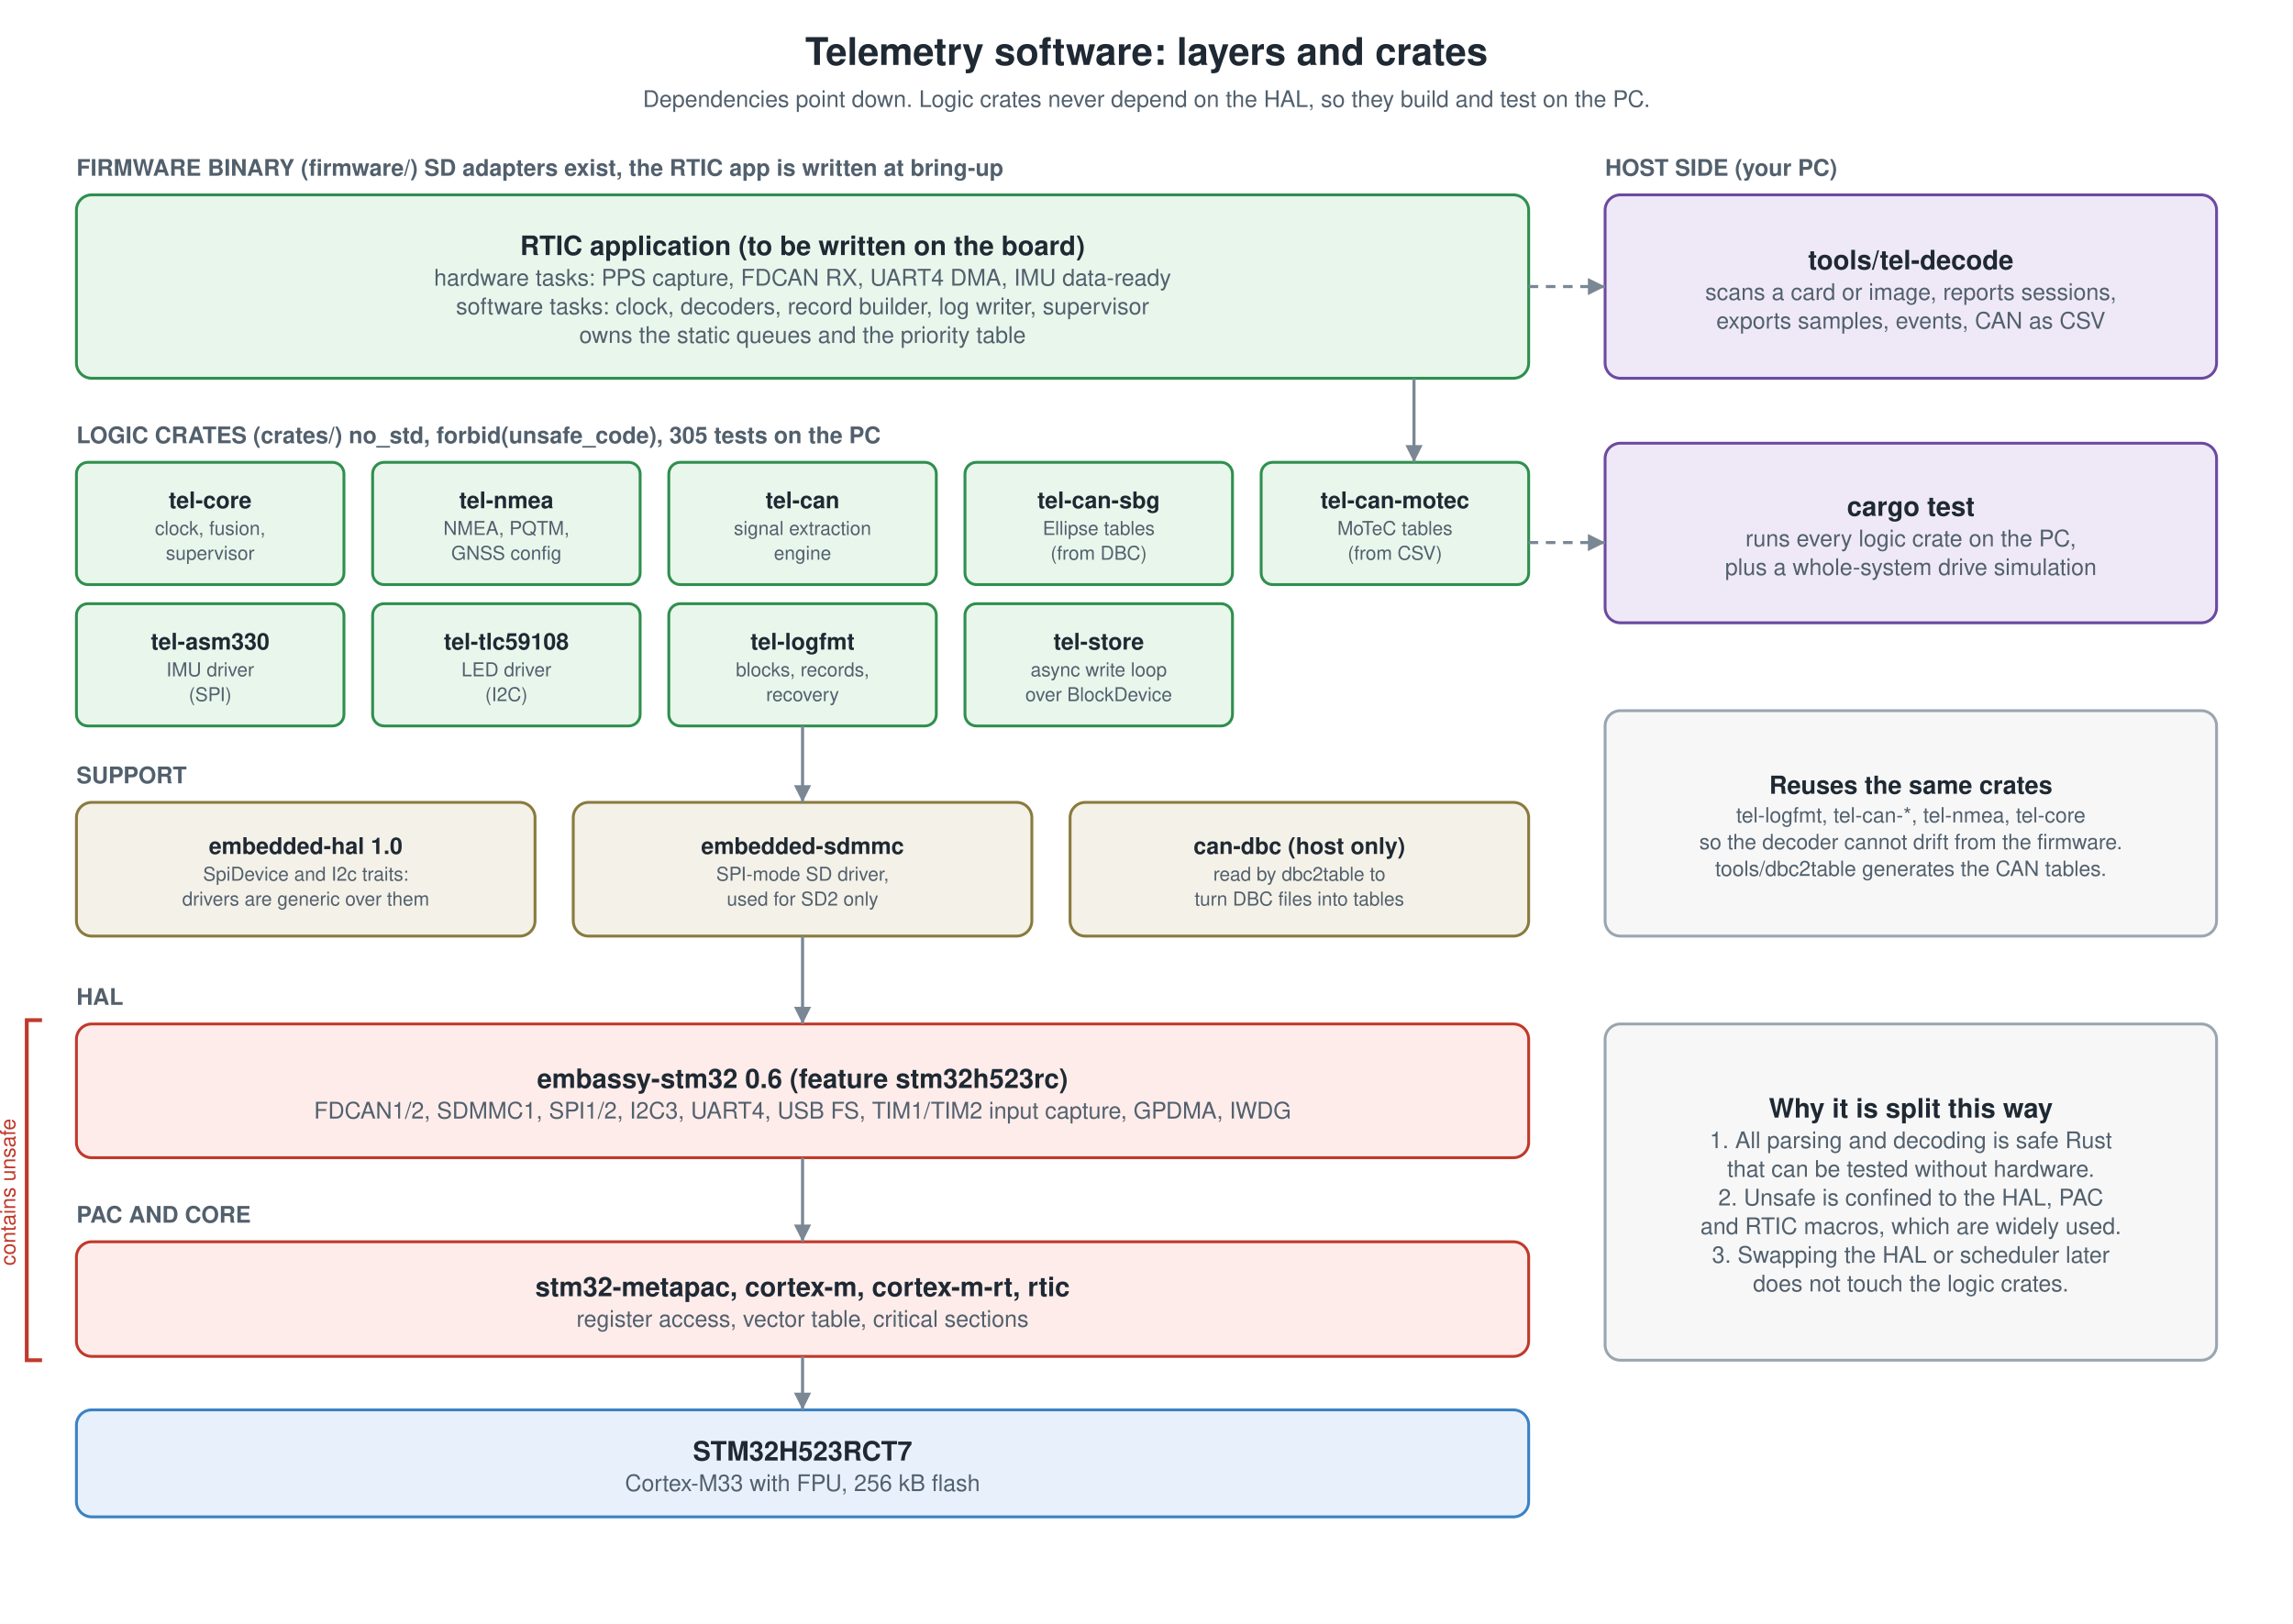
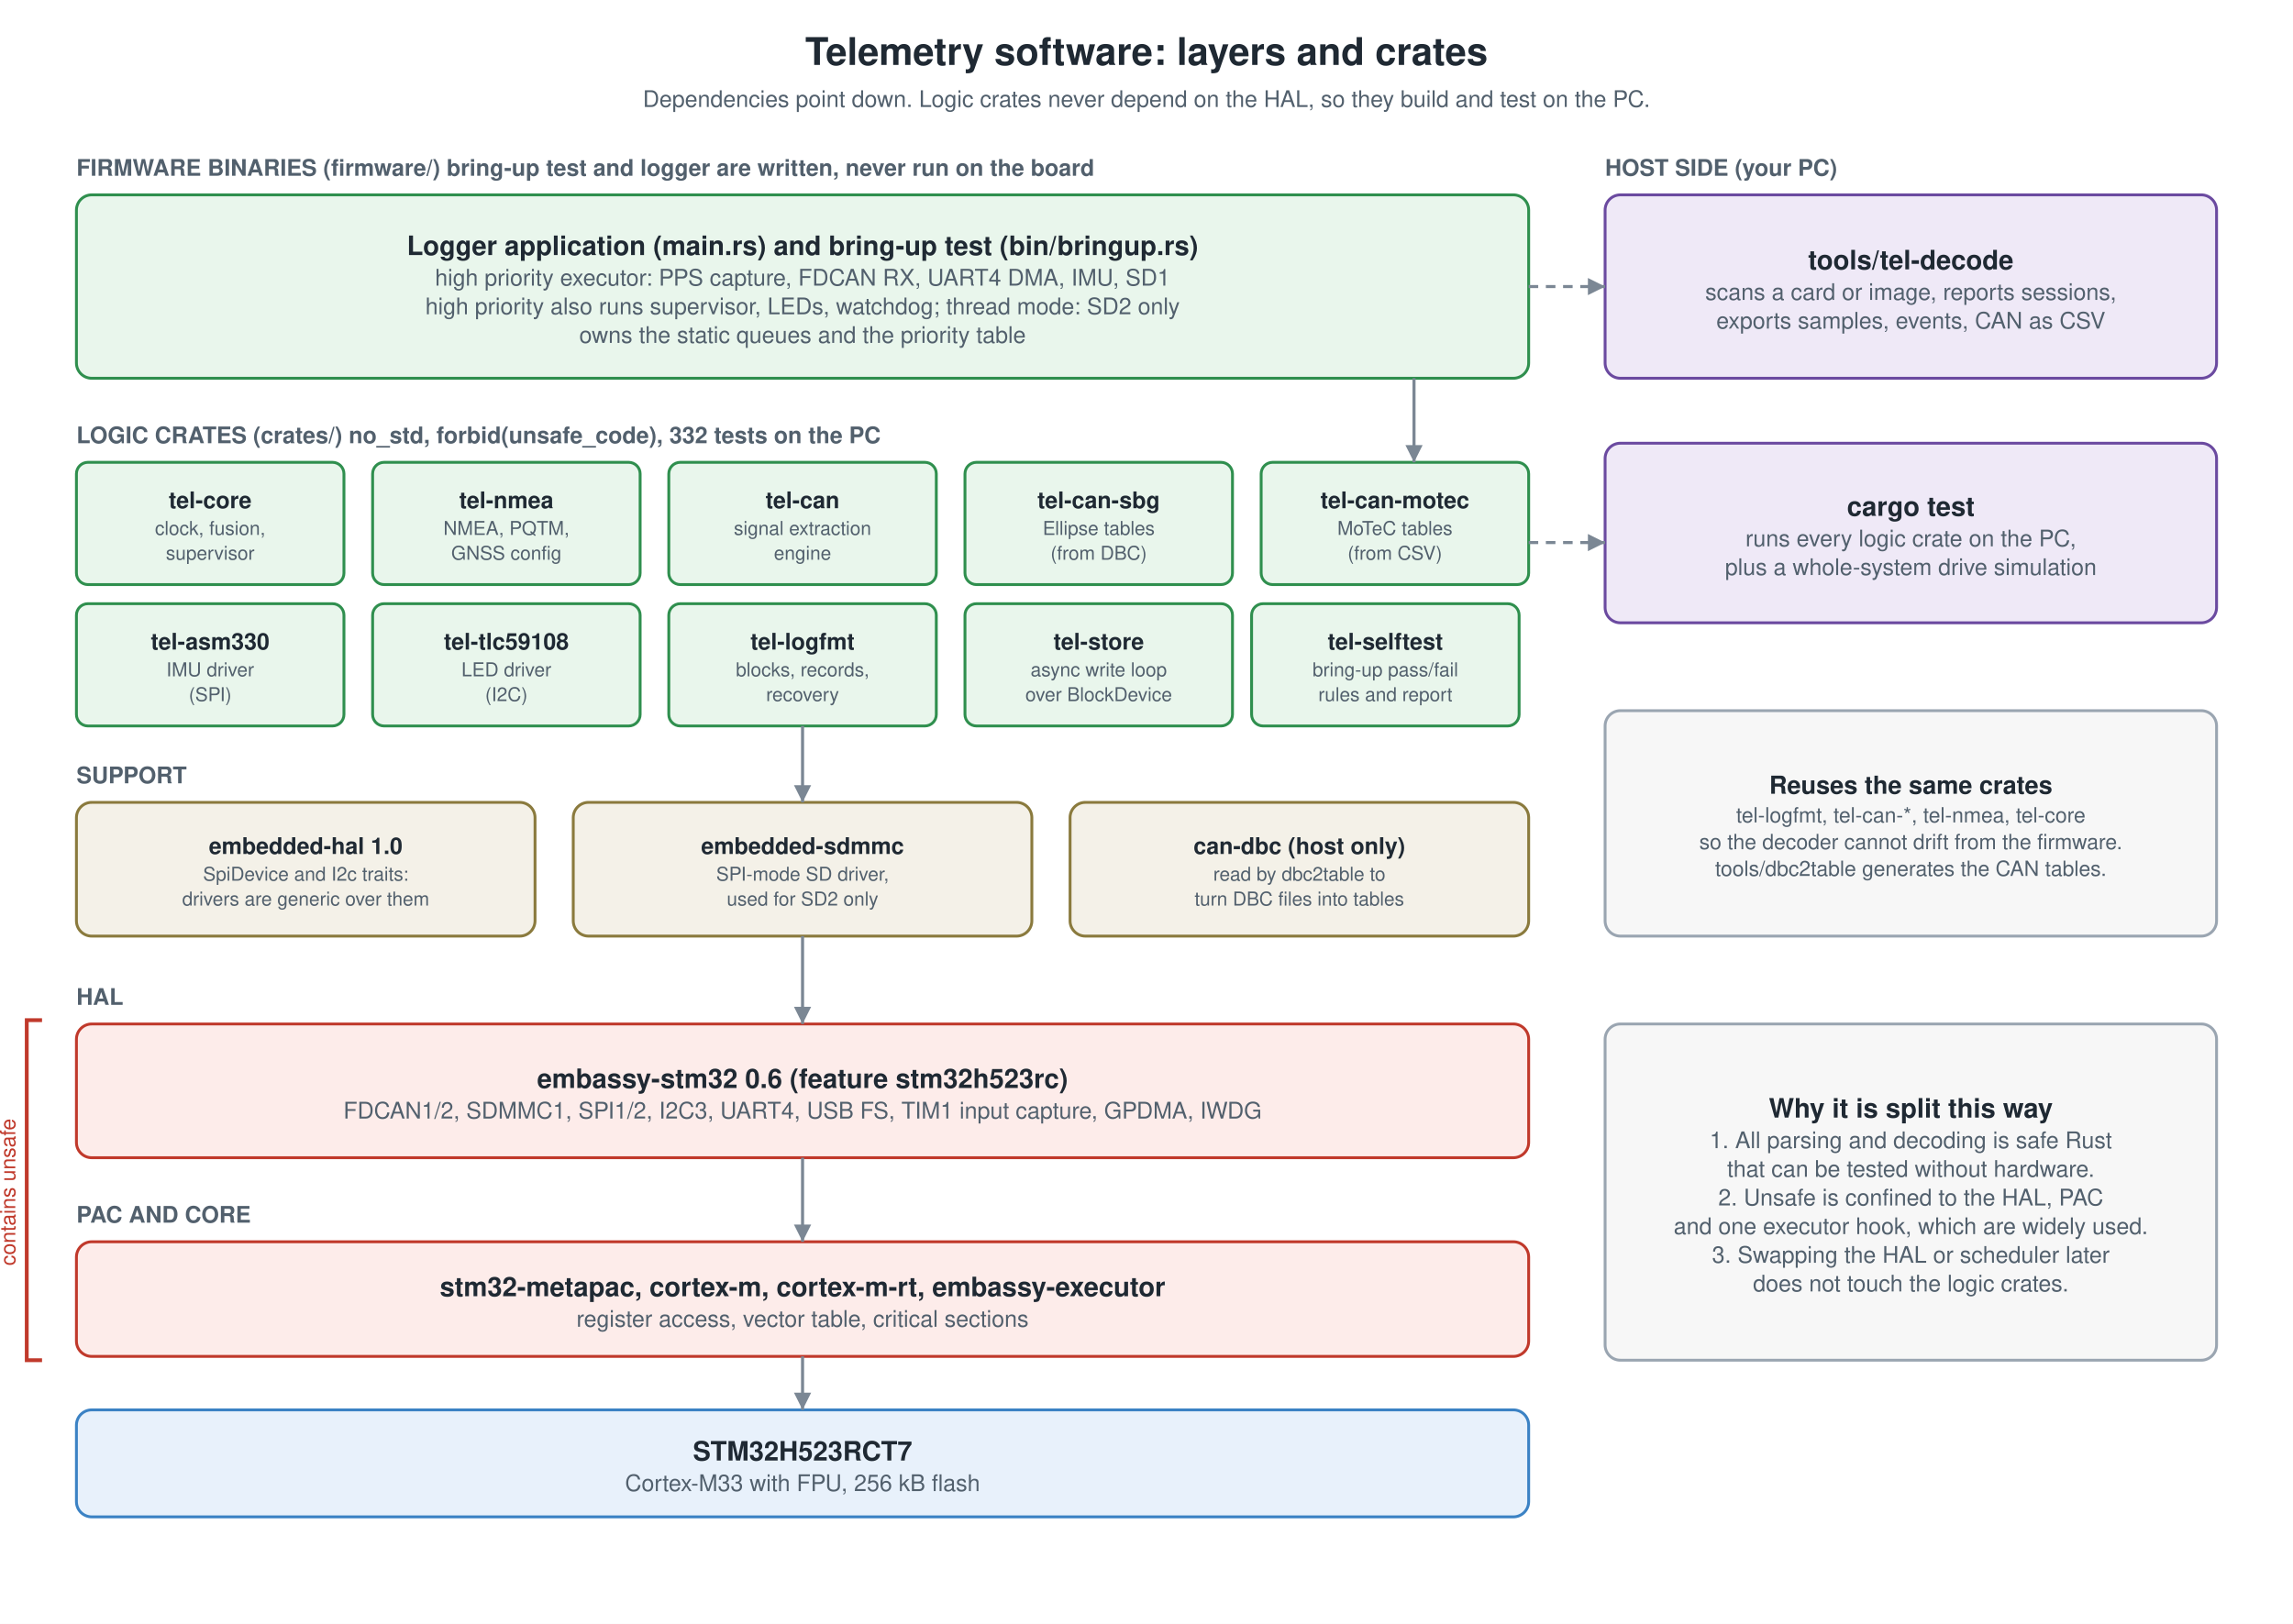
<svg xmlns="http://www.w3.org/2000/svg" viewBox="0 0 1200 850" width="1200" height="850" role="img" aria-labelledby="t d">
  <rect width="1200" height="850" fill="#ffffff" />
  <text x="600" y="34" font-size="20" font-weight="700" fill="#1f2933" text-anchor="middle" font-family="Segoe UI, Helvetica, Arial, sans-serif">Telemetry software: layers and crates</text>
  <text x="600" y="56" font-size="12" font-weight="normal" fill="#52606d" text-anchor="middle" font-family="Segoe UI, Helvetica, Arial, sans-serif">Dependencies point down. Logic crates never depend on the HAL, so they build and test on the PC.</text>
-   <text x="40" y="92" font-size="12" font-weight="700" fill="#52606d" text-anchor="start" font-family="Segoe UI, Helvetica, Arial, sans-serif">FIRMWARE BINARY  (firmware/)  SD adapters exist, the RTIC app is written at bring-up</text>
+   <text x="40" y="92" font-size="12" font-weight="700" fill="#52606d" text-anchor="start" font-family="Segoe UI, Helvetica, Arial, sans-serif">FIRMWARE BINARIES  (firmware/)  bring-up test and logger are written, never run on the board</text>
  <rect x="40" y="102" width="760" height="96" rx="8" fill="#e9f6ec" stroke="#2f8f4e" stroke-width="1.5" />
-   <text x="420.0" y="133.5" font-size="14" font-weight="600" fill="#1f2933" text-anchor="middle" font-family="Segoe UI, Helvetica, Arial, sans-serif">RTIC application (to be written on the board)</text>
-   <text x="420.0" y="149.5" font-size="12" font-weight="normal" fill="#52606d" text-anchor="middle" font-family="Segoe UI, Helvetica, Arial, sans-serif">hardware tasks: PPS capture, FDCAN RX, UART4 DMA, IMU data-ready</text>
-   <text x="420.0" y="164.5" font-size="12" font-weight="normal" fill="#52606d" text-anchor="middle" font-family="Segoe UI, Helvetica, Arial, sans-serif">software tasks: clock, decoders, record builder, log writer, supervisor</text>
+   <text x="420.0" y="133.5" font-size="14" font-weight="600" fill="#1f2933" text-anchor="middle" font-family="Segoe UI, Helvetica, Arial, sans-serif">Logger application (main.rs) and bring-up test (bin/bringup.rs)</text>
+   <text x="420.0" y="149.5" font-size="12" font-weight="normal" fill="#52606d" text-anchor="middle" font-family="Segoe UI, Helvetica, Arial, sans-serif">high priority executor: PPS capture, FDCAN RX, UART4 DMA, IMU, SD1</text>
+   <text x="420.0" y="164.5" font-size="12" font-weight="normal" fill="#52606d" text-anchor="middle" font-family="Segoe UI, Helvetica, Arial, sans-serif">high priority also runs supervisor, LEDs, watchdog; thread mode: SD2 only</text>
  <text x="420.0" y="179.5" font-size="12" font-weight="normal" fill="#52606d" text-anchor="middle" font-family="Segoe UI, Helvetica, Arial, sans-serif">owns the static queues and the priority table</text>
-   <text x="40" y="232" font-size="12" font-weight="700" fill="#52606d" text-anchor="start" font-family="Segoe UI, Helvetica, Arial, sans-serif">LOGIC CRATES  (crates/)  no_std, forbid(unsafe_code), 305 tests on the PC</text>
+   <text x="40" y="232" font-size="12" font-weight="700" fill="#52606d" text-anchor="start" font-family="Segoe UI, Helvetica, Arial, sans-serif">LOGIC CRATES  (crates/)  no_std, forbid(unsafe_code), 332 tests on the PC</text>
  <rect x="40" y="242" width="140" height="64" rx="6" fill="#e9f6ec" stroke="#2f8f4e" stroke-width="1.5" />
  <text x="110.0" y="266.0" font-size="12" font-weight="600" fill="#1f2933" text-anchor="middle" font-family="Segoe UI, Helvetica, Arial, sans-serif">tel-core</text>
  <text x="110.0" y="280.0" font-size="10" font-weight="normal" fill="#52606d" text-anchor="middle" font-family="Segoe UI, Helvetica, Arial, sans-serif">clock, fusion,</text>
  <text x="110.0" y="293.0" font-size="10" font-weight="normal" fill="#52606d" text-anchor="middle" font-family="Segoe UI, Helvetica, Arial, sans-serif">supervisor</text>
  <rect x="195" y="242" width="140" height="64" rx="6" fill="#e9f6ec" stroke="#2f8f4e" stroke-width="1.5" />
  <text x="265.0" y="266.0" font-size="12" font-weight="600" fill="#1f2933" text-anchor="middle" font-family="Segoe UI, Helvetica, Arial, sans-serif">tel-nmea</text>
  <text x="265.0" y="280.0" font-size="10" font-weight="normal" fill="#52606d" text-anchor="middle" font-family="Segoe UI, Helvetica, Arial, sans-serif">NMEA, PQTM,</text>
  <text x="265.0" y="293.0" font-size="10" font-weight="normal" fill="#52606d" text-anchor="middle" font-family="Segoe UI, Helvetica, Arial, sans-serif">GNSS config</text>
  <rect x="350" y="242" width="140" height="64" rx="6" fill="#e9f6ec" stroke="#2f8f4e" stroke-width="1.5" />
  <text x="420.0" y="266.0" font-size="12" font-weight="600" fill="#1f2933" text-anchor="middle" font-family="Segoe UI, Helvetica, Arial, sans-serif">tel-can</text>
  <text x="420.0" y="280.0" font-size="10" font-weight="normal" fill="#52606d" text-anchor="middle" font-family="Segoe UI, Helvetica, Arial, sans-serif">signal extraction</text>
  <text x="420.0" y="293.0" font-size="10" font-weight="normal" fill="#52606d" text-anchor="middle" font-family="Segoe UI, Helvetica, Arial, sans-serif">engine</text>
  <rect x="505" y="242" width="140" height="64" rx="6" fill="#e9f6ec" stroke="#2f8f4e" stroke-width="1.5" />
  <text x="575.0" y="266.0" font-size="12" font-weight="600" fill="#1f2933" text-anchor="middle" font-family="Segoe UI, Helvetica, Arial, sans-serif">tel-can-sbg</text>
  <text x="575.0" y="280.0" font-size="10" font-weight="normal" fill="#52606d" text-anchor="middle" font-family="Segoe UI, Helvetica, Arial, sans-serif">Ellipse tables</text>
  <text x="575.0" y="293.0" font-size="10" font-weight="normal" fill="#52606d" text-anchor="middle" font-family="Segoe UI, Helvetica, Arial, sans-serif">(from DBC)</text>
  <rect x="660" y="242" width="140" height="64" rx="6" fill="#e9f6ec" stroke="#2f8f4e" stroke-width="1.5" />
  <text x="730.0" y="266.0" font-size="12" font-weight="600" fill="#1f2933" text-anchor="middle" font-family="Segoe UI, Helvetica, Arial, sans-serif">tel-can-motec</text>
  <text x="730.0" y="280.0" font-size="10" font-weight="normal" fill="#52606d" text-anchor="middle" font-family="Segoe UI, Helvetica, Arial, sans-serif">MoTeC tables</text>
  <text x="730.0" y="293.0" font-size="10" font-weight="normal" fill="#52606d" text-anchor="middle" font-family="Segoe UI, Helvetica, Arial, sans-serif">(from CSV)</text>
  <rect x="40" y="316" width="140" height="64" rx="6" fill="#e9f6ec" stroke="#2f8f4e" stroke-width="1.5" />
  <text x="110.0" y="340.0" font-size="12" font-weight="600" fill="#1f2933" text-anchor="middle" font-family="Segoe UI, Helvetica, Arial, sans-serif">tel-asm330</text>
  <text x="110.0" y="354.0" font-size="10" font-weight="normal" fill="#52606d" text-anchor="middle" font-family="Segoe UI, Helvetica, Arial, sans-serif">IMU driver</text>
  <text x="110.0" y="367.0" font-size="10" font-weight="normal" fill="#52606d" text-anchor="middle" font-family="Segoe UI, Helvetica, Arial, sans-serif">(SPI)</text>
  <rect x="195" y="316" width="140" height="64" rx="6" fill="#e9f6ec" stroke="#2f8f4e" stroke-width="1.5" />
  <text x="265.0" y="340.0" font-size="12" font-weight="600" fill="#1f2933" text-anchor="middle" font-family="Segoe UI, Helvetica, Arial, sans-serif">tel-tlc59108</text>
  <text x="265.0" y="354.0" font-size="10" font-weight="normal" fill="#52606d" text-anchor="middle" font-family="Segoe UI, Helvetica, Arial, sans-serif">LED driver</text>
  <text x="265.0" y="367.0" font-size="10" font-weight="normal" fill="#52606d" text-anchor="middle" font-family="Segoe UI, Helvetica, Arial, sans-serif">(I2C)</text>
  <rect x="350" y="316" width="140" height="64" rx="6" fill="#e9f6ec" stroke="#2f8f4e" stroke-width="1.5" />
  <text x="420.0" y="340.0" font-size="12" font-weight="600" fill="#1f2933" text-anchor="middle" font-family="Segoe UI, Helvetica, Arial, sans-serif">tel-logfmt</text>
  <text x="420.0" y="354.0" font-size="10" font-weight="normal" fill="#52606d" text-anchor="middle" font-family="Segoe UI, Helvetica, Arial, sans-serif">blocks, records,</text>
  <text x="420.0" y="367.0" font-size="10" font-weight="normal" fill="#52606d" text-anchor="middle" font-family="Segoe UI, Helvetica, Arial, sans-serif">recovery</text>
  <rect x="505" y="316" width="140" height="64" rx="6" fill="#e9f6ec" stroke="#2f8f4e" stroke-width="1.5" />
  <text x="575.0" y="340.0" font-size="12" font-weight="600" fill="#1f2933" text-anchor="middle" font-family="Segoe UI, Helvetica, Arial, sans-serif">tel-store</text>
  <text x="575.0" y="354.0" font-size="10" font-weight="normal" fill="#52606d" text-anchor="middle" font-family="Segoe UI, Helvetica, Arial, sans-serif">async write loop</text>
  <text x="575.0" y="367.0" font-size="10" font-weight="normal" fill="#52606d" text-anchor="middle" font-family="Segoe UI, Helvetica, Arial, sans-serif">over BlockDevice</text>
+   <rect x="655" y="316" width="140" height="64" rx="6" fill="#e9f6ec" stroke="#2f8f4e" stroke-width="1.5" />
+   <text x="725.0" y="340.0" font-size="12" font-weight="600" fill="#1f2933" text-anchor="middle" font-family="Segoe UI, Helvetica, Arial, sans-serif">tel-selftest</text>
+   <text x="725.0" y="354.0" font-size="10" font-weight="normal" fill="#52606d" text-anchor="middle" font-family="Segoe UI, Helvetica, Arial, sans-serif">bring-up pass/fail</text>
+   <text x="725.0" y="367.0" font-size="10" font-weight="normal" fill="#52606d" text-anchor="middle" font-family="Segoe UI, Helvetica, Arial, sans-serif">rules and report</text>
  <path d="M 740 198 L 740 242" fill="none" stroke="#7b8794" stroke-width="1.6" />
  <polygon points="740,242 744.5,233.0 735.5,233.0" fill="#7b8794" />
  <text x="40" y="410" font-size="12" font-weight="700" fill="#52606d" text-anchor="start" font-family="Segoe UI, Helvetica, Arial, sans-serif">SUPPORT</text>
  <rect x="40" y="420" width="240" height="70" rx="8" fill="#f4f1e8" stroke="#8a7a3d" stroke-width="1.5" />
  <text x="160.0" y="447.0" font-size="12" font-weight="600" fill="#1f2933" text-anchor="middle" font-family="Segoe UI, Helvetica, Arial, sans-serif">embedded-hal 1.0</text>
  <text x="160.0" y="461.0" font-size="10" font-weight="normal" fill="#52606d" text-anchor="middle" font-family="Segoe UI, Helvetica, Arial, sans-serif">SpiDevice and I2c traits:</text>
  <text x="160.0" y="474.0" font-size="10" font-weight="normal" fill="#52606d" text-anchor="middle" font-family="Segoe UI, Helvetica, Arial, sans-serif">drivers are generic over them</text>
  <rect x="300" y="420" width="240" height="70" rx="8" fill="#f4f1e8" stroke="#8a7a3d" stroke-width="1.5" />
  <text x="420.0" y="447.0" font-size="12" font-weight="600" fill="#1f2933" text-anchor="middle" font-family="Segoe UI, Helvetica, Arial, sans-serif">embedded-sdmmc</text>
  <text x="420.0" y="461.0" font-size="10" font-weight="normal" fill="#52606d" text-anchor="middle" font-family="Segoe UI, Helvetica, Arial, sans-serif">SPI-mode SD driver,</text>
  <text x="420.0" y="474.0" font-size="10" font-weight="normal" fill="#52606d" text-anchor="middle" font-family="Segoe UI, Helvetica, Arial, sans-serif">used for SD2 only</text>
  <rect x="560" y="420" width="240" height="70" rx="8" fill="#f4f1e8" stroke="#8a7a3d" stroke-width="1.5" />
  <text x="680.0" y="447.0" font-size="12" font-weight="600" fill="#1f2933" text-anchor="middle" font-family="Segoe UI, Helvetica, Arial, sans-serif">can-dbc (host only)</text>
  <text x="680.0" y="461.0" font-size="10" font-weight="normal" fill="#52606d" text-anchor="middle" font-family="Segoe UI, Helvetica, Arial, sans-serif">read by dbc2table to</text>
  <text x="680.0" y="474.0" font-size="10" font-weight="normal" fill="#52606d" text-anchor="middle" font-family="Segoe UI, Helvetica, Arial, sans-serif">turn DBC files into tables</text>
  <path d="M 420.0 380 L 420.0 420" fill="none" stroke="#7b8794" stroke-width="1.6" />
  <polygon points="420.0,420 424.5,411.0 415.5,411.0" fill="#7b8794" />
  <text x="40" y="526" font-size="12" font-weight="700" fill="#52606d" text-anchor="start" font-family="Segoe UI, Helvetica, Arial, sans-serif">HAL</text>
  <rect x="40" y="536" width="760" height="70" rx="8" fill="#fdecea" stroke="#c0392b" stroke-width="1.5" />
  <text x="420.0" y="569.5" font-size="14" font-weight="600" fill="#1f2933" text-anchor="middle" font-family="Segoe UI, Helvetica, Arial, sans-serif">embassy-stm32 0.6  (feature stm32h523rc)</text>
-   <text x="420.0" y="585.5" font-size="12" font-weight="normal" fill="#52606d" text-anchor="middle" font-family="Segoe UI, Helvetica, Arial, sans-serif">FDCAN1/2, SDMMC1, SPI1/2, I2C3, UART4, USB FS, TIM1/TIM2 input capture, GPDMA, IWDG</text>
+   <text x="420.0" y="585.5" font-size="12" font-weight="normal" fill="#52606d" text-anchor="middle" font-family="Segoe UI, Helvetica, Arial, sans-serif">FDCAN1/2, SDMMC1, SPI1/2, I2C3, UART4, USB FS, TIM1 input capture, GPDMA, IWDG</text>
  <path d="M 420.0 490 L 420.0 536" fill="none" stroke="#7b8794" stroke-width="1.6" />
  <polygon points="420.0,536 424.5,527.0 415.5,527.0" fill="#7b8794" />
  <text x="40" y="640" font-size="12" font-weight="700" fill="#52606d" text-anchor="start" font-family="Segoe UI, Helvetica, Arial, sans-serif">PAC AND CORE</text>
  <rect x="40" y="650" width="760" height="60" rx="8" fill="#fdecea" stroke="#c0392b" stroke-width="1.5" />
-   <text x="420.0" y="678.5" font-size="14" font-weight="600" fill="#1f2933" text-anchor="middle" font-family="Segoe UI, Helvetica, Arial, sans-serif">stm32-metapac, cortex-m, cortex-m-rt, rtic</text>
+   <text x="420.0" y="678.5" font-size="14" font-weight="600" fill="#1f2933" text-anchor="middle" font-family="Segoe UI, Helvetica, Arial, sans-serif">stm32-metapac, cortex-m, cortex-m-rt, embassy-executor</text>
  <text x="420.0" y="694.5" font-size="12" font-weight="normal" fill="#52606d" text-anchor="middle" font-family="Segoe UI, Helvetica, Arial, sans-serif">register access, vector table, critical sections</text>
  <path d="M 420.0 606 L 420.0 650" fill="none" stroke="#7b8794" stroke-width="1.6" />
  <polygon points="420.0,650 424.5,641.0 415.5,641.0" fill="#7b8794" />
  <rect x="40" y="738" width="760" height="56" rx="8" fill="#e8f1fb" stroke="#3b82c4" stroke-width="1.5" />
  <text x="420.0" y="764.5" font-size="14" font-weight="600" fill="#1f2933" text-anchor="middle" font-family="Segoe UI, Helvetica, Arial, sans-serif">STM32H523RCT7</text>
  <text x="420.0" y="780.5" font-size="12" font-weight="normal" fill="#52606d" text-anchor="middle" font-family="Segoe UI, Helvetica, Arial, sans-serif">Cortex-M33 with FPU, 256 kB flash</text>
  <path d="M 420.0 710 L 420.0 738" fill="none" stroke="#7b8794" stroke-width="1.6" />
  <polygon points="420.0,738 424.5,729.0 415.5,729.0" fill="#7b8794" />
  <path d="M 22 534 L 14 534 L 14 712 L 22 712" fill="none" stroke="#c0392b" stroke-width="2" />
  <text x="8" y="624" font-size="11" font-weight="normal" fill="#c0392b" text-anchor="middle" font-family="Segoe UI, Helvetica, Arial, sans-serif" transform="rotate(-90 8 624)">contains unsafe</text>
  <text x="840" y="92" font-size="12" font-weight="700" fill="#52606d" text-anchor="start" font-family="Segoe UI, Helvetica, Arial, sans-serif">HOST SIDE  (your PC)</text>
  <rect x="840" y="102" width="320" height="96" rx="8" fill="#efe9f7" stroke="#6b4aa0" stroke-width="1.5" />
  <text x="1000.0" y="141.0" font-size="14" font-weight="600" fill="#1f2933" text-anchor="middle" font-family="Segoe UI, Helvetica, Arial, sans-serif">tools/tel-decode</text>
  <text x="1000.0" y="157.0" font-size="12" font-weight="normal" fill="#52606d" text-anchor="middle" font-family="Segoe UI, Helvetica, Arial, sans-serif">scans a card or image, reports sessions,</text>
  <text x="1000.0" y="172.0" font-size="12" font-weight="normal" fill="#52606d" text-anchor="middle" font-family="Segoe UI, Helvetica, Arial, sans-serif">exports samples, events, CAN as CSV</text>
  <rect x="840" y="232" width="320" height="94" rx="8" fill="#efe9f7" stroke="#6b4aa0" stroke-width="1.5" />
  <text x="1000.0" y="270.0" font-size="14" font-weight="600" fill="#1f2933" text-anchor="middle" font-family="Segoe UI, Helvetica, Arial, sans-serif">cargo test</text>
  <text x="1000.0" y="286.0" font-size="12" font-weight="normal" fill="#52606d" text-anchor="middle" font-family="Segoe UI, Helvetica, Arial, sans-serif">runs every logic crate on the PC,</text>
  <text x="1000.0" y="301.0" font-size="12" font-weight="normal" fill="#52606d" text-anchor="middle" font-family="Segoe UI, Helvetica, Arial, sans-serif">plus a whole-system drive simulation</text>
  <rect x="840" y="372" width="320" height="118" rx="8" fill="#f7f7f7" stroke="#9aa5b1" stroke-width="1.5" />
  <text x="1000.0" y="415.5" font-size="13" font-weight="600" fill="#1f2933" text-anchor="middle" font-family="Segoe UI, Helvetica, Arial, sans-serif">Reuses the same crates</text>
  <text x="1000.0" y="430.5" font-size="11" font-weight="normal" fill="#52606d" text-anchor="middle" font-family="Segoe UI, Helvetica, Arial, sans-serif">tel-logfmt, tel-can-*, tel-nmea, tel-core</text>
  <text x="1000.0" y="444.5" font-size="11" font-weight="normal" fill="#52606d" text-anchor="middle" font-family="Segoe UI, Helvetica, Arial, sans-serif">so the decoder cannot drift from the firmware.</text>
  <text x="1000.0" y="458.5" font-size="11" font-weight="normal" fill="#52606d" text-anchor="middle" font-family="Segoe UI, Helvetica, Arial, sans-serif">tools/dbc2table generates the CAN tables.</text>
  <path d="M 800 284 L 840 284" fill="none" stroke="#7b8794" stroke-width="1.6" stroke-dasharray="5 4" />
  <polygon points="840,284 831.0,279.5 831.0,288.5" fill="#7b8794" />
  <path d="M 800 150 L 840 150" fill="none" stroke="#7b8794" stroke-width="1.6" stroke-dasharray="5 4" />
  <polygon points="840,150 831.0,145.5 831.0,154.5" fill="#7b8794" />
  <rect x="840" y="536" width="320" height="176" rx="8" fill="#f7f7f7" stroke="#9aa5b1" stroke-width="1.5" />
  <text x="1000.0" y="585.0" font-size="14" font-weight="600" fill="#1f2933" text-anchor="middle" font-family="Segoe UI, Helvetica, Arial, sans-serif">Why it is split this way</text>
  <text x="1000.0" y="601.0" font-size="12" font-weight="normal" fill="#52606d" text-anchor="middle" font-family="Segoe UI, Helvetica, Arial, sans-serif">1. All parsing and decoding is safe Rust</text>
  <text x="1000.0" y="616.0" font-size="12" font-weight="normal" fill="#52606d" text-anchor="middle" font-family="Segoe UI, Helvetica, Arial, sans-serif">    that can be tested without hardware.</text>
  <text x="1000.0" y="631.0" font-size="12" font-weight="normal" fill="#52606d" text-anchor="middle" font-family="Segoe UI, Helvetica, Arial, sans-serif">2. Unsafe is confined to the HAL, PAC</text>
-   <text x="1000.0" y="646.0" font-size="12" font-weight="normal" fill="#52606d" text-anchor="middle" font-family="Segoe UI, Helvetica, Arial, sans-serif">    and RTIC macros, which are widely used.</text>
+   <text x="1000.0" y="646.0" font-size="12" font-weight="normal" fill="#52606d" text-anchor="middle" font-family="Segoe UI, Helvetica, Arial, sans-serif">    and one executor hook, which are widely used.</text>
  <text x="1000.0" y="661.0" font-size="12" font-weight="normal" fill="#52606d" text-anchor="middle" font-family="Segoe UI, Helvetica, Arial, sans-serif">3. Swapping the HAL or scheduler later</text>
  <text x="1000.0" y="676.0" font-size="12" font-weight="normal" fill="#52606d" text-anchor="middle" font-family="Segoe UI, Helvetica, Arial, sans-serif">    does not touch the logic crates.</text>
</svg>
